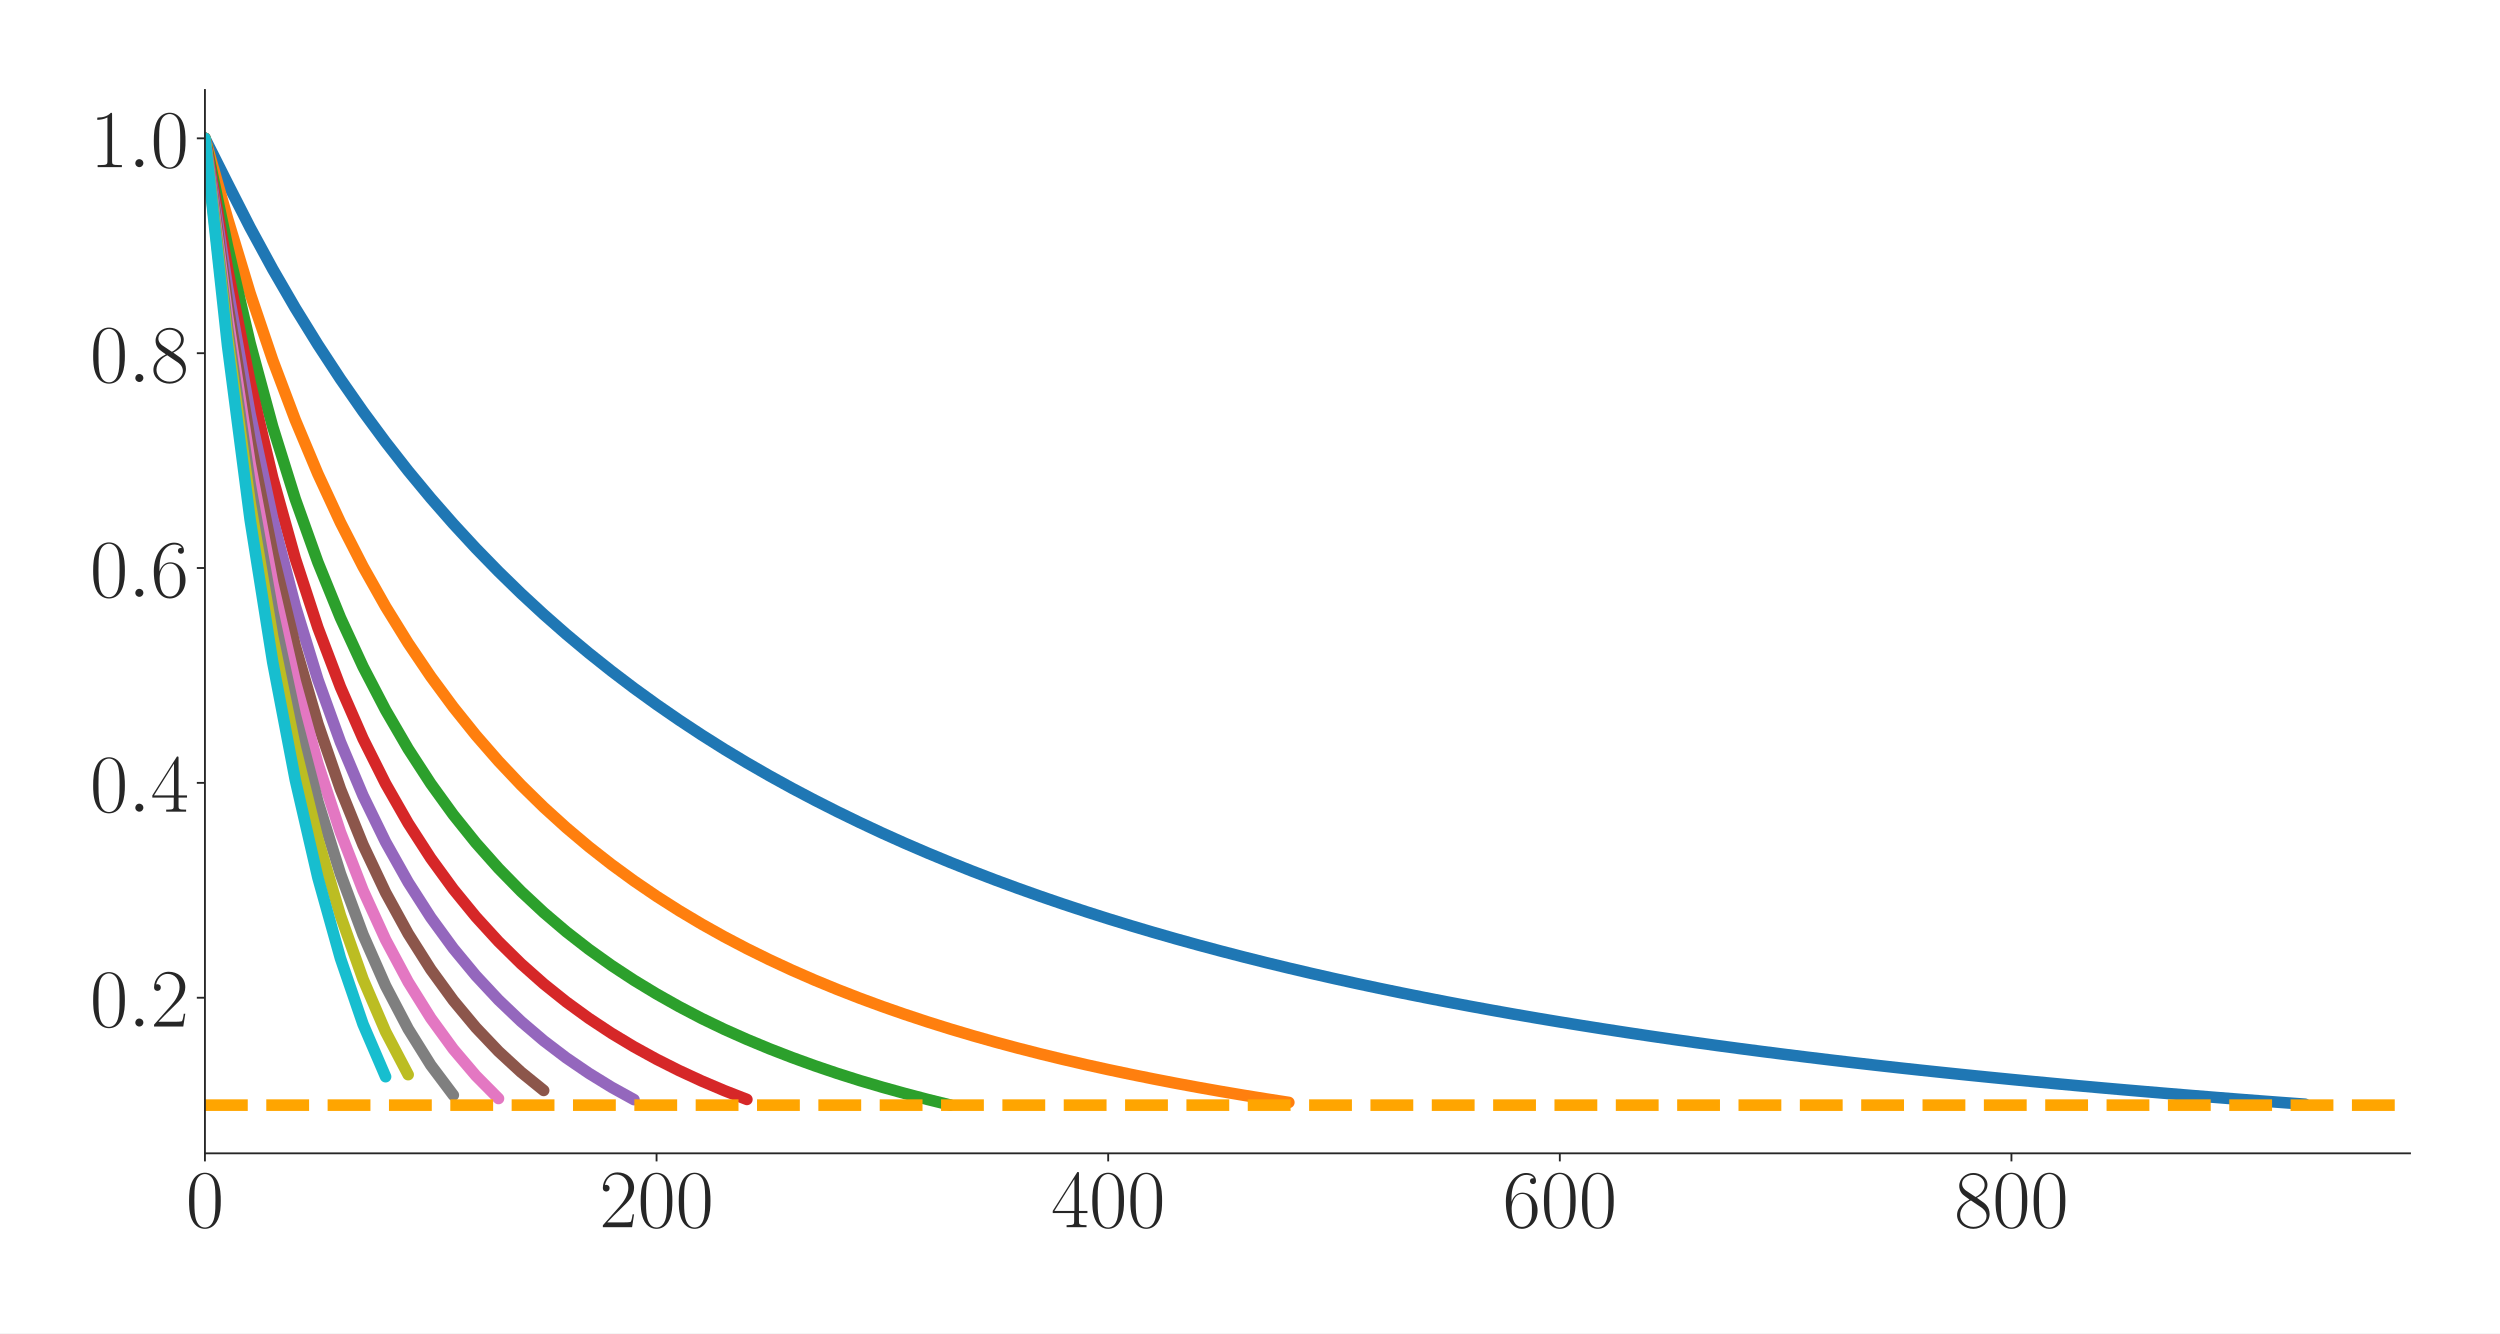
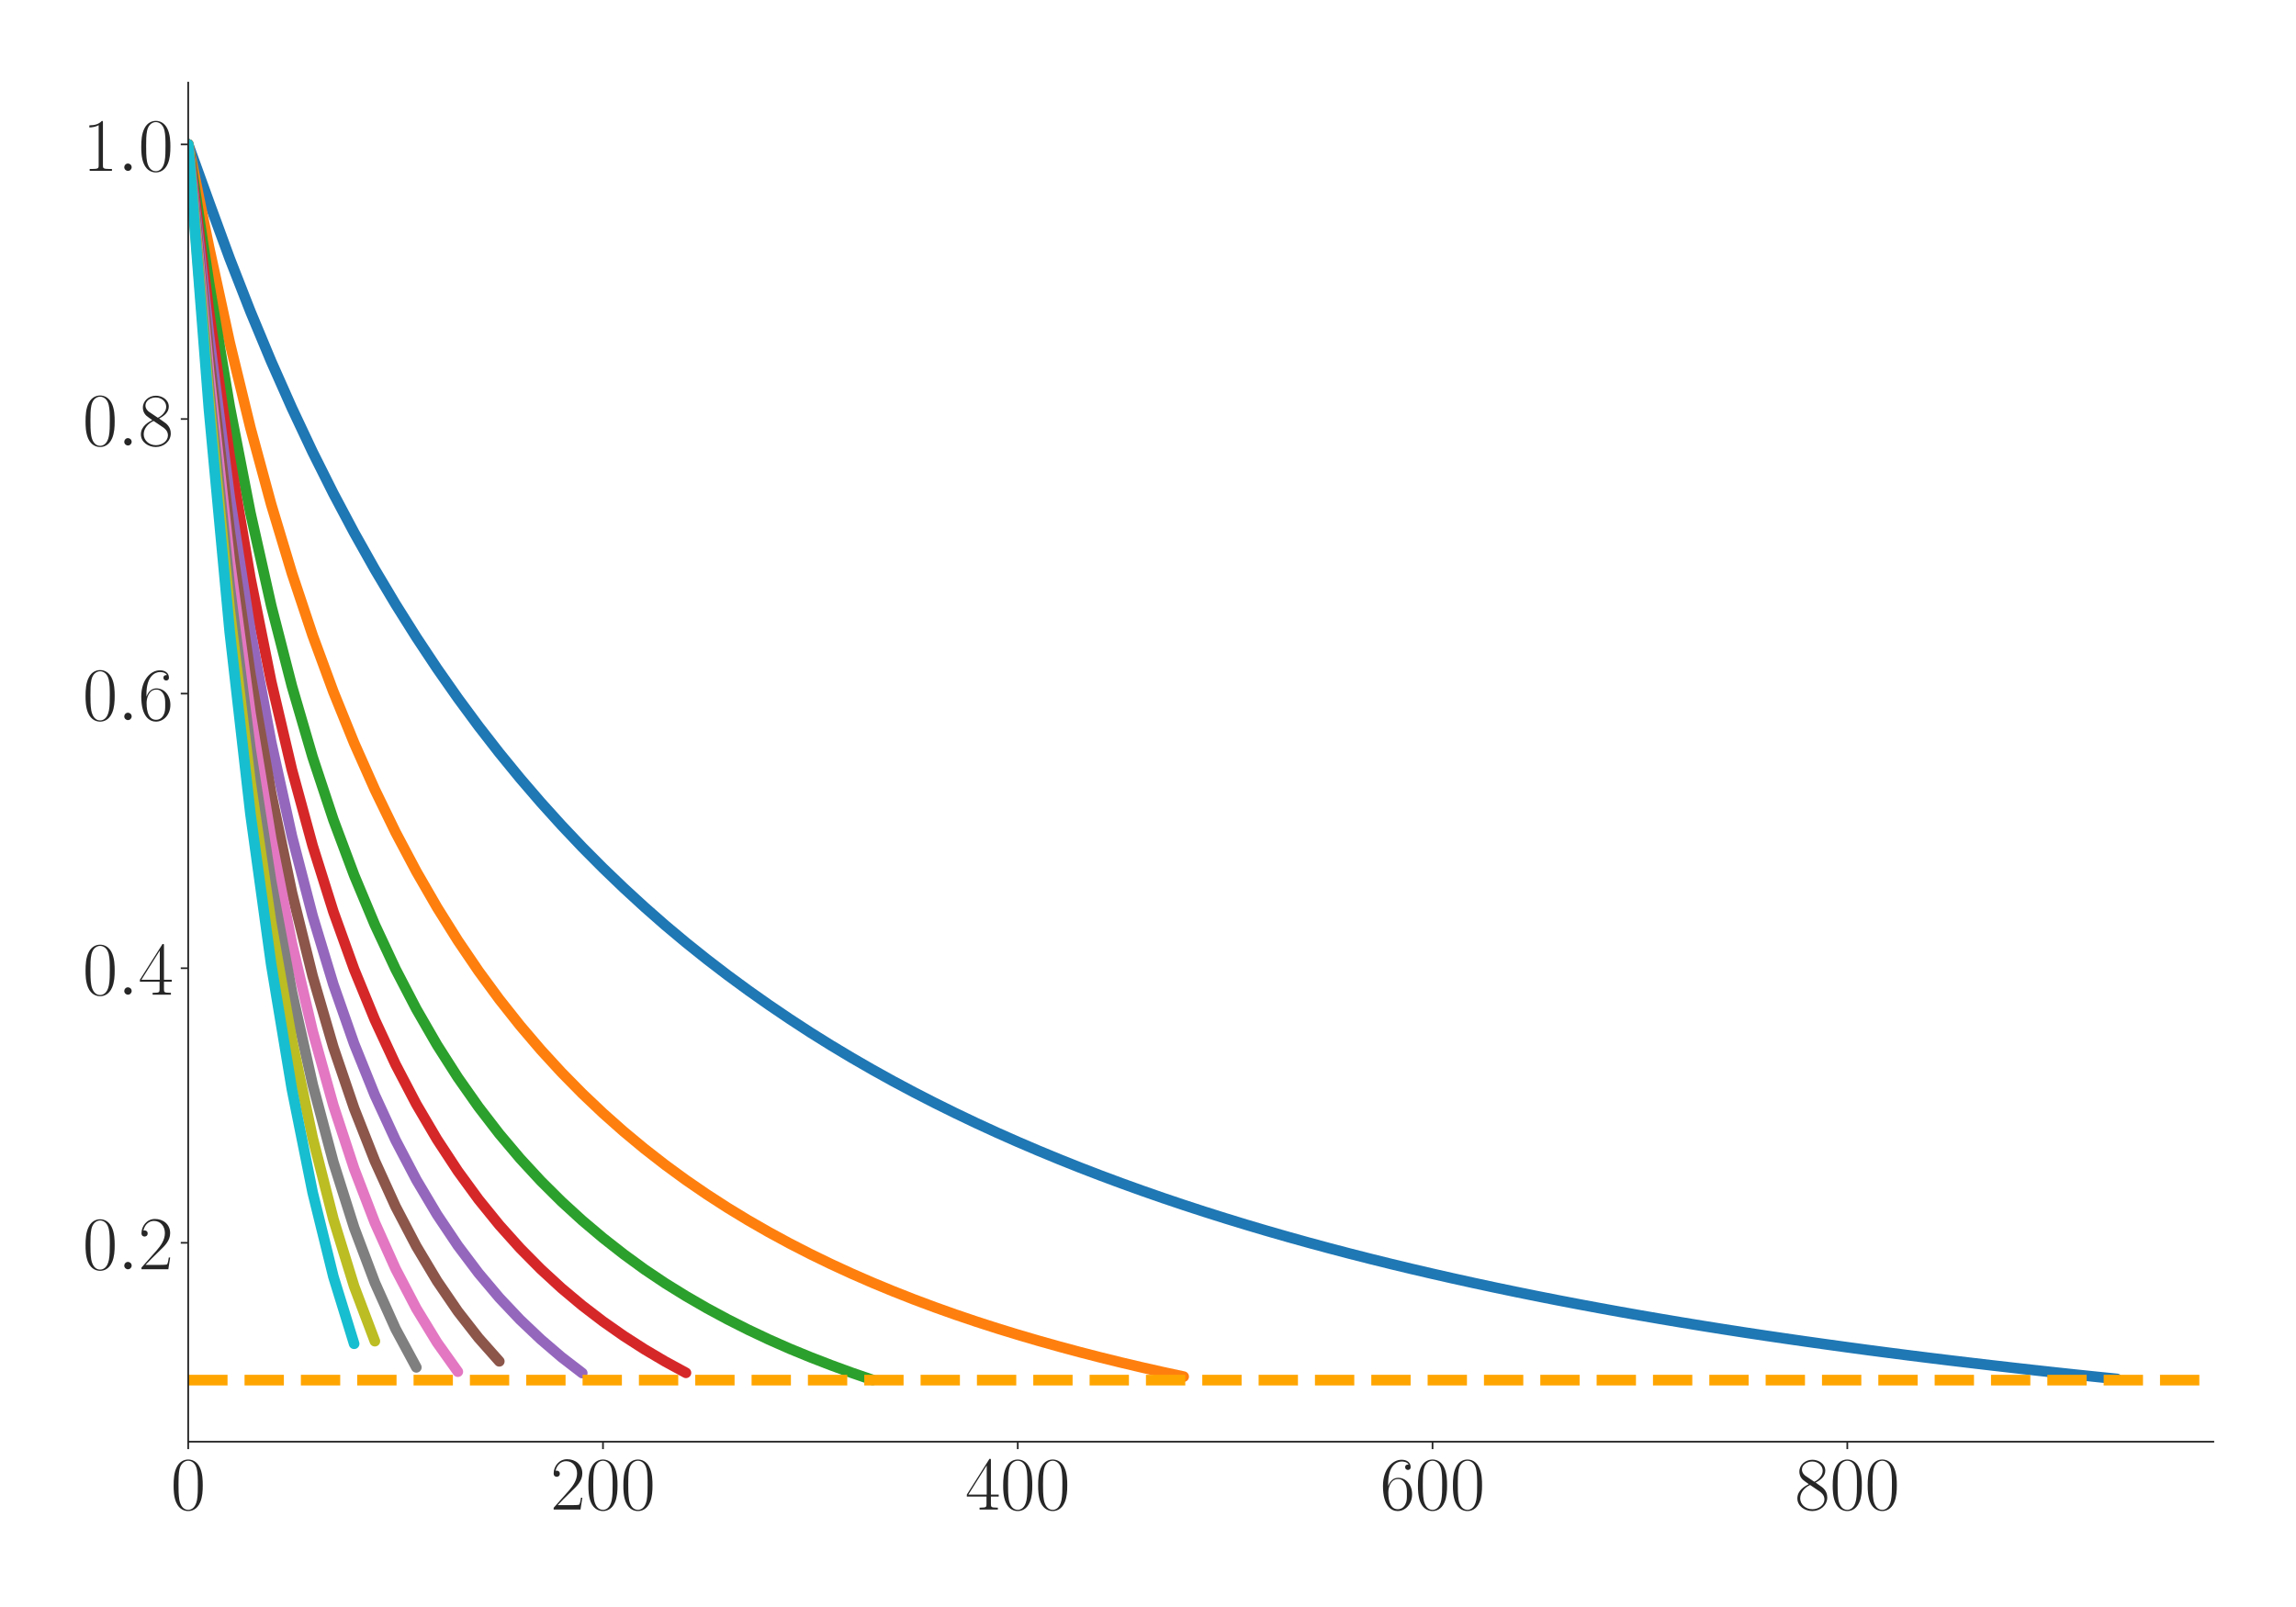
- <svg xmlns="http://www.w3.org/2000/svg" xmlns:xlink="http://www.w3.org/1999/xlink" width="1080pt" height="576pt" viewBox="0 0 1080 576" version="1.1">
+ <svg xmlns="http://www.w3.org/2000/svg" xmlns:xlink="http://www.w3.org/1999/xlink" width="1080pt" height="756pt" viewBox="0 0 1080 756" version="1.1">
  <defs>
    <style type="text/css">*{stroke-linejoin: round; stroke-linecap: butt}</style>
  </defs>
  <g id="figure_1">
    <g id="patch_1">
-       <path d="M 0 576  L 1080 576  L 1080 0  L 0 0  z " style="fill: #ffffff" />
+       <path d="M 0 756  L 1080 756  L 1080 0  L 0 0  z " style="fill: #ffffff" />
    </g>
    <g id="axes_1">
      <g id="patch_2">
-         <path d="M 88.532 498.237  L 1041.12 498.237  L 1041.12 38.88  L 88.532 38.88  z " style="fill: #ffffff" />
+         <path d="M 88.532 678.237  L 1041.12 678.237  L 1041.12 38.88  L 88.532 38.88  z " style="fill: #ffffff" />
      </g>
      <g id="matplotlib.axis_1">
        <g id="xtick_1">
          <g id="line2d_1">
            <defs>
-               <path id="m2176c550e4" d="M 0 0  L 0 3.5  " style="stroke: #262626; stroke-width: 0.8" />
+               <path id="m4e8176bb57" d="M 0 0  L 0 3.5  " style="stroke: #262626; stroke-width: 0.8" />
            </defs>
            <g>
-               <use xlink:href="#m2176c550e4" x="88.532" y="498.237" style="fill: #262626; stroke: #262626; stroke-width: 0.8" />
+               <use xlink:href="#m4e8176bb57" x="88.532" y="678.237" style="fill: #262626; stroke: #262626; stroke-width: 0.8" />
            </g>
          </g>
          <g id="text_1">
-             <g style="fill: #262626" transform="translate(80.30784 530.1439) scale(0.36 -0.36)">
+             <g style="fill: #262626" transform="translate(80.30784 710.1439) scale(0.36 -0.36)">
              <defs>
                <path id="CMR17-30" d="M 2688 2025  C 2688 2416 2682 3080 2413 3591  C 2176 4039 1798 4198 1466 4198  C 1158 4198 768 4058 525 3597  C 269 3118 243 2524 243 2025  C 243 1661 250 1106 448 619  C 723 -39 1216 -128 1466 -128  C 1760 -128 2208 -7 2470 600  C 2662 1042 2688 1559 2688 2025  z M 1466 -26  C 1056 -26 813 325 723 812  C 653 1188 653 1738 653 2096  C 653 2588 653 2997 736 3387  C 858 3929 1216 4096 1466 4096  C 1728 4096 2067 3923 2189 3400  C 2272 3036 2278 2607 2278 2096  C 2278 1680 2278 1169 2202 792  C 2067 95 1690 -26 1466 -26  z " transform="scale(0.015625)" />
              </defs>
              <use xlink:href="#CMR17-30" transform="scale(0.996264)" />
            </g>
          </g>
        </g>
        <g id="xtick_2">
          <g id="line2d_2">
            <g>
-               <use xlink:href="#m2176c550e4" x="283.635" y="498.237" style="fill: #262626; stroke: #262626; stroke-width: 0.8" />
+               <use xlink:href="#m4e8176bb57" x="283.635" y="678.237" style="fill: #262626; stroke: #262626; stroke-width: 0.8" />
            </g>
          </g>
          <g id="text_2">
-             <g style="fill: #262626" transform="translate(258.9618 530.1439) scale(0.36 -0.36)">
+             <g style="fill: #262626" transform="translate(258.9618 710.1439) scale(0.36 -0.36)">
              <defs>
                <path id="CMR17-32" d="M 2669 989  L 2554 989  C 2490 536 2438 459 2413 420  C 2381 369 1920 369 1830 369  L 602 369  C 832 619 1280 1072 1824 1597  C 2214 1967 2669 2402 2669 3035  C 2669 3790 2067 4224 1395 4224  C 691 4224 262 3604 262 3030  C 262 2780 448 2748 525 2748  C 589 2748 781 2787 781 3010  C 781 3207 614 3264 525 3264  C 486 3264 448 3258 422 3245  C 544 3790 915 4058 1306 4058  C 1862 4058 2227 3617 2227 3035  C 2227 2479 1901 2000 1536 1584  L 262 146  L 262 0  L 2515 0  L 2669 989  z " transform="scale(0.015625)" />
              </defs>
              <use xlink:href="#CMR17-32" transform="scale(0.996264)" />
              <use xlink:href="#CMR17-30" transform="translate(45.69048 0) scale(0.996264)" />
              <use xlink:href="#CMR17-30" transform="translate(91.38095 0) scale(0.996264)" />
            </g>
          </g>
        </g>
        <g id="xtick_3">
          <g id="line2d_3">
            <g>
-               <use xlink:href="#m2176c550e4" x="478.737" y="498.237" style="fill: #262626; stroke: #262626; stroke-width: 0.8" />
+               <use xlink:href="#m4e8176bb57" x="478.737" y="678.237" style="fill: #262626; stroke: #262626; stroke-width: 0.8" />
            </g>
          </g>
          <g id="text_3">
-             <g style="fill: #262626" transform="translate(454.0642 530.1439) scale(0.36 -0.36)">
+             <g style="fill: #262626" transform="translate(454.0642 710.1439) scale(0.36 -0.36)">
              <defs>
                <path id="CMR17-34" d="M 2150 4122  C 2150 4256 2144 4256 2029 4256  L 128 1254  L 128 1088  L 1779 1088  L 1779 457  C 1779 224 1766 160 1318 160  L 1197 160  L 1197 0  C 1402 0 1747 0 1965 0  C 2182 0 2528 0 2733 0  L 2733 160  L 2611 160  C 2163 160 2150 224 2150 457  L 2150 1088  L 2803 1088  L 2803 1254  L 2150 1254  L 2150 4122  z M 1798 3703  L 1798 1254  L 256 1254  L 1798 3703  z " transform="scale(0.015625)" />
              </defs>
              <use xlink:href="#CMR17-34" transform="scale(0.996264)" />
              <use xlink:href="#CMR17-30" transform="translate(45.69048 0) scale(0.996264)" />
              <use xlink:href="#CMR17-30" transform="translate(91.38095 0) scale(0.996264)" />
            </g>
          </g>
        </g>
        <g id="xtick_4">
          <g id="line2d_4">
            <g>
-               <use xlink:href="#m2176c550e4" x="673.84" y="498.237" style="fill: #262626; stroke: #262626; stroke-width: 0.8" />
+               <use xlink:href="#m4e8176bb57" x="673.84" y="678.237" style="fill: #262626; stroke: #262626; stroke-width: 0.8" />
            </g>
          </g>
          <g id="text_4">
-             <g style="fill: #262626" transform="translate(649.1667 530.1439) scale(0.36 -0.36)">
+             <g style="fill: #262626" transform="translate(649.1667 710.1439) scale(0.36 -0.36)">
              <defs>
                <path id="CMR17-36" d="M 678 2176  C 678 3690 1395 4032 1811 4032  C 1946 4032 2272 4009 2400 3776  C 2298 3776 2106 3776 2106 3553  C 2106 3381 2246 3323 2336 3323  C 2394 3323 2566 3348 2566 3560  C 2566 3954 2246 4179 1805 4179  C 1043 4179 243 3390 243 1984  C 243 253 966 -128 1478 -128  C 2099 -128 2688 427 2688 1283  C 2688 2081 2170 2662 1517 2662  C 1126 2662 838 2407 678 1960  L 678 2176  z M 1478 25  C 691 25 691 1200 691 1436  C 691 1896 909 2560 1504 2560  C 1613 2560 1926 2560 2138 2120  C 2253 1870 2253 1609 2253 1289  C 2253 944 2253 690 2118 434  C 1978 171 1773 25 1478 25  z " transform="scale(0.015625)" />
              </defs>
              <use xlink:href="#CMR17-36" transform="scale(0.996264)" />
              <use xlink:href="#CMR17-30" transform="translate(45.69048 0) scale(0.996264)" />
              <use xlink:href="#CMR17-30" transform="translate(91.38095 0) scale(0.996264)" />
            </g>
          </g>
        </g>
        <g id="xtick_5">
          <g id="line2d_5">
            <g>
-               <use xlink:href="#m2176c550e4" x="868.942" y="498.237" style="fill: #262626; stroke: #262626; stroke-width: 0.8" />
+               <use xlink:href="#m4e8176bb57" x="868.942" y="678.237" style="fill: #262626; stroke: #262626; stroke-width: 0.8" />
            </g>
          </g>
          <g id="text_5">
-             <g style="fill: #262626" transform="translate(844.2692 530.1439) scale(0.36 -0.36)">
+             <g style="fill: #262626" transform="translate(844.2692 710.1439) scale(0.36 -0.36)">
              <defs>
                <path id="CMR17-38" d="M 1741 2264  C 2144 2467 2554 2773 2554 3263  C 2554 3841 1990 4179 1472 4179  C 890 4179 378 3759 378 3180  C 378 3021 416 2747 666 2505  C 730 2442 998 2251 1171 2130  C 883 1983 211 1634 211 934  C 211 279 838 -128 1459 -128  C 2144 -128 2720 362 2720 1010  C 2720 1590 2330 1857 2074 2029  L 1741 2264  z M 902 2822  C 851 2854 595 3051 595 3351  C 595 3739 998 4032 1459 4032  C 1965 4032 2336 3676 2336 3262  C 2336 2669 1670 2331 1638 2331  C 1632 2331 1626 2331 1574 2370  L 902 2822  z M 2080 1519  C 2176 1449 2483 1240 2483 851  C 2483 381 2010 25 1472 25  C 890 25 448 438 448 940  C 448 1443 838 1862 1280 2060  L 2080 1519  z " transform="scale(0.015625)" />
              </defs>
              <use xlink:href="#CMR17-38" transform="scale(0.996264)" />
              <use xlink:href="#CMR17-30" transform="translate(45.69048 0) scale(0.996264)" />
              <use xlink:href="#CMR17-30" transform="translate(91.38095 0) scale(0.996264)" />
            </g>
          </g>
        </g>
      </g>
      <g id="matplotlib.axis_2">
        <g id="ytick_1">
          <g id="line2d_6">
            <defs>
-               <path id="m59df238f6d" d="M 0 0  L -3.5 0  " style="stroke: #262626; stroke-width: 0.8" />
+               <path id="m6e1fde79be" d="M 0 0  L -3.5 0  " style="stroke: #262626; stroke-width: 0.8" />
            </defs>
            <g>
-               <use xlink:href="#m59df238f6d" x="88.532" y="431.012" style="fill: #262626; stroke: #262626; stroke-width: 0.8" />
+               <use xlink:href="#m6e1fde79be" x="88.532" y="584.67" style="fill: #262626; stroke: #262626; stroke-width: 0.8" />
            </g>
          </g>
          <g id="text_6">
-             <g style="fill: #262626" transform="translate(38.88 443.4654) scale(0.36 -0.36)">
+             <g style="fill: #262626" transform="translate(38.88 597.1231) scale(0.36 -0.36)">
              <defs>
                <path id="CMMI12-3a" d="M 1178 307  C 1178 492 1024 619 870 619  C 685 619 557 466 557 313  C 557 128 710 0 864 0  C 1050 0 1178 153 1178 307  z " transform="scale(0.015625)" />
              </defs>
              <use xlink:href="#CMR17-30" transform="scale(0.996264)" />
              <use xlink:href="#CMMI12-3a" transform="translate(45.69048 0) scale(0.996264)" />
              <use xlink:href="#CMR17-32" transform="translate(72.78765 0) scale(0.996264)" />
            </g>
          </g>
        </g>
        <g id="ytick_2">
          <g id="line2d_7">
            <g>
-               <use xlink:href="#m59df238f6d" x="88.532" y="338.199" style="fill: #262626; stroke: #262626; stroke-width: 0.8" />
+               <use xlink:href="#m6e1fde79be" x="88.532" y="455.488" style="fill: #262626; stroke: #262626; stroke-width: 0.8" />
            </g>
          </g>
          <g id="text_7">
-             <g style="fill: #262626" transform="translate(38.88 350.6523) scale(0.36 -0.36)">
+             <g style="fill: #262626" transform="translate(38.88 467.9411) scale(0.36 -0.36)">
              <use xlink:href="#CMR17-30" transform="scale(0.996264)" />
              <use xlink:href="#CMMI12-3a" transform="translate(45.69048 0) scale(0.996264)" />
              <use xlink:href="#CMR17-34" transform="translate(72.78765 0) scale(0.996264)" />
            </g>
          </g>
        </g>
        <g id="ytick_3">
          <g id="line2d_8">
            <g>
-               <use xlink:href="#m59df238f6d" x="88.532" y="245.386" style="fill: #262626; stroke: #262626; stroke-width: 0.8" />
+               <use xlink:href="#m6e1fde79be" x="88.532" y="326.306" style="fill: #262626; stroke: #262626; stroke-width: 0.8" />
            </g>
          </g>
          <g id="text_8">
-             <g style="fill: #262626" transform="translate(38.88 257.8393) scale(0.36 -0.36)">
+             <g style="fill: #262626" transform="translate(38.88 338.759) scale(0.36 -0.36)">
              <use xlink:href="#CMR17-30" transform="scale(0.996264)" />
              <use xlink:href="#CMMI12-3a" transform="translate(45.69048 0) scale(0.996264)" />
              <use xlink:href="#CMR17-36" transform="translate(72.78765 0) scale(0.996264)" />
            </g>
          </g>
        </g>
        <g id="ytick_4">
          <g id="line2d_9">
            <g>
-               <use xlink:href="#m59df238f6d" x="88.532" y="152.573" style="fill: #262626; stroke: #262626; stroke-width: 0.8" />
+               <use xlink:href="#m6e1fde79be" x="88.532" y="197.124" style="fill: #262626; stroke: #262626; stroke-width: 0.8" />
            </g>
          </g>
          <g id="text_9">
-             <g style="fill: #262626" transform="translate(38.88 165.0262) scale(0.36 -0.36)">
+             <g style="fill: #262626" transform="translate(38.88 209.577) scale(0.36 -0.36)">
              <use xlink:href="#CMR17-30" transform="scale(0.996264)" />
              <use xlink:href="#CMMI12-3a" transform="translate(45.69048 0) scale(0.996264)" />
              <use xlink:href="#CMR17-38" transform="translate(72.78765 0) scale(0.996264)" />
            </g>
          </g>
        </g>
        <g id="ytick_5">
          <g id="line2d_10">
            <g>
-               <use xlink:href="#m59df238f6d" x="88.532" y="59.76" style="fill: #262626; stroke: #262626; stroke-width: 0.8" />
+               <use xlink:href="#m6e1fde79be" x="88.532" y="67.942" style="fill: #262626; stroke: #262626; stroke-width: 0.8" />
            </g>
          </g>
          <g id="text_10">
-             <g style="fill: #262626" transform="translate(38.88 72.21318) scale(0.36 -0.36)">
+             <g style="fill: #262626" transform="translate(38.88 80.39499) scale(0.36 -0.36)">
              <defs>
                <path id="CMR17-31" d="M 1702 4058  C 1702 4192 1696 4192 1606 4192  C 1357 3916 979 3827 621 3827  C 602 3827 570 3827 563 3808  C 557 3795 557 3782 557 3648  C 755 3648 1088 3686 1344 3839  L 1344 461  C 1344 236 1331 160 781 160  L 589 160  L 589 0  C 896 0 1216 0 1523 0  C 1830 0 2150 0 2458 0  L 2458 160  L 2266 160  C 1715 160 1702 230 1702 458  L 1702 4058  z " transform="scale(0.015625)" />
              </defs>
              <use xlink:href="#CMR17-31" transform="scale(0.996264)" />
              <use xlink:href="#CMMI12-3a" transform="translate(45.69048 0) scale(0.996264)" />
              <use xlink:href="#CMR17-30" transform="translate(72.78765 0) scale(0.996264)" />
            </g>
          </g>
        </g>
      </g>
      <g id="line2d_11">
-         <path d="M 88.532 59.76  L 98.287 79.186  L 108.042 98.316  L 117.797 116.243  L 127.553 133.082  L 137.308 148.874  L 147.063 163.754  L 156.818 177.748  L 166.573 190.953  L 176.328 203.422  L 186.083 215.192  L 195.838 226.333  L 205.594 236.891  L 215.349 246.898  L 225.104 256.397  L 234.859 265.412  L 244.614 273.98  L 254.369 282.128  L 264.124 289.889  L 273.879 297.295  L 283.635 304.347  L 293.39 311.079  L 303.145 317.516  L 312.9 323.673  L 322.655 329.539  L 332.41 335.148  L 342.165 340.518  L 351.92 345.663  L 361.676 350.602  L 371.431 355.351  L 381.186 359.924  L 390.941 364.297  L 400.696 368.497  L 410.451 372.536  L 420.206 376.421  L 429.961 380.157  L 439.717 383.754  L 449.472 387.22  L 459.227 390.565  L 468.982 393.789  L 478.737 396.894  L 488.492 399.891  L 498.247 402.787  L 508.002 405.586  L 517.758 408.285  L 527.513 410.895  L 537.268 413.42  L 547.023 415.865  L 556.778 418.226  L 566.533 420.512  L 576.288 422.726  L 586.043 424.872  L 595.799 426.951  L 605.554 428.966  L 615.309 430.919  L 625.064 432.814  L 634.819 434.653  L 644.574 436.437  L 654.329 438.169  L 664.084 439.85  L 673.84 441.483  L 683.595 443.07  L 693.35 444.614  L 703.105 446.115  L 712.86 447.575  L 722.615 448.995  L 732.37 450.376  L 742.125 451.719  L 751.881 453.025  L 761.636 454.297  L 771.391 455.537  L 781.146 456.746  L 790.901 457.925  L 800.656 459.074  L 810.411 460.191  L 820.166 461.278  L 829.922 462.335  L 839.677 463.362  L 849.432 464.37  L 859.187 465.355  L 868.942 466.319  L 878.697 467.264  L 888.452 468.183  L 898.207 469.079  L 907.963 469.953  L 917.718 470.805  L 927.473 471.64  L 937.228 472.458  L 946.983 473.261  L 956.738 474.048  L 966.493 474.819  L 976.248 475.568  L 986.004 476.298  L 995.759 477.01  " clip-path="url(#pe91ea92eae)" style="fill: none; stroke: #1f77b4; stroke-width: 5; stroke-linecap: round" />
+         <path d="M 88.532 67.942  L 98.287 94.981  L 108.042 121.606  L 117.797 146.558  L 127.553 169.996  L 137.308 191.976  L 147.063 212.686  L 156.818 232.164  L 166.573 250.543  L 176.328 267.898  L 186.083 284.281  L 195.838 299.787  L 205.594 314.482  L 215.349 328.411  L 225.104 341.631  L 234.859 354.179  L 244.614 366.104  L 254.369 377.445  L 264.124 388.247  L 273.879 398.555  L 283.635 408.371  L 293.39 417.741  L 303.145 426.7  L 312.9 435.27  L 322.655 443.435  L 332.41 451.242  L 342.165 458.715  L 351.92 465.877  L 361.676 472.751  L 371.431 479.36  L 381.186 485.725  L 390.941 491.812  L 400.696 497.658  L 410.451 503.279  L 420.206 508.688  L 429.961 513.888  L 439.717 518.893  L 449.472 523.718  L 459.227 528.374  L 468.982 532.861  L 478.737 537.182  L 488.492 541.354  L 498.247 545.385  L 508.002 549.281  L 517.758 553.037  L 527.513 556.669  L 537.268 560.184  L 547.023 563.587  L 556.778 566.873  L 566.533 570.055  L 576.288 573.136  L 586.043 576.124  L 595.799 579.018  L 605.554 581.822  L 615.309 584.541  L 625.064 587.178  L 634.819 589.737  L 644.574 592.22  L 654.329 594.631  L 664.084 596.971  L 673.84 599.243  L 683.595 601.453  L 693.35 603.601  L 703.105 605.691  L 712.86 607.724  L 722.615 609.7  L 732.37 611.622  L 742.125 613.491  L 751.881 615.309  L 761.636 617.079  L 771.391 618.805  L 781.146 620.487  L 790.901 622.128  L 800.656 623.728  L 810.411 625.283  L 820.166 626.796  L 829.922 628.267  L 839.677 629.696  L 849.432 631.099  L 859.187 632.47  L 868.942 633.812  L 878.697 635.127  L 888.452 636.406  L 898.207 637.653  L 907.963 638.869  L 917.718 640.056  L 927.473 641.217  L 937.228 642.357  L 946.983 643.473  L 956.738 644.569  L 966.493 645.643  L 976.248 646.685  L 986.004 647.701  L 995.759 648.692  " clip-path="url(#pd755dc5201)" style="fill: none; stroke: #1f77b4; stroke-width: 5; stroke-linecap: round" />
      </g>
      <g id="line2d_12">
-         <path d="M 88.532 59.76  L 98.287 94.355  L 108.042 126.691  L 117.797 155.549  L 127.553 181.416  L 137.308 204.684  L 147.063 225.719  L 156.818 244.762  L 166.573 262.073  L 176.328 277.845  L 186.083 292.275  L 195.838 305.493  L 205.594 317.646  L 215.349 328.835  L 225.104 339.16  L 234.859 348.712  L 244.614 357.558  L 254.369 365.78  L 264.124 373.424  L 273.879 380.547  L 283.635 387.198  L 293.39 393.414  L 303.145 399.23  L 312.9 404.687  L 322.655 409.807  L 332.41 414.615  L 342.165 419.145  L 351.92 423.411  L 361.676 427.43  L 371.431 431.232  L 381.186 434.828  L 390.941 438.231  L 400.696 441.457  L 410.451 444.515  L 420.206 447.416  L 429.961 450.174  L 439.717 452.795  L 449.472 455.288  L 459.227 457.66  L 468.982 459.919  L 478.737 462.069  L 488.492 464.124  L 498.247 466.091  L 508.002 467.978  L 517.758 469.779  L 527.513 471.502  L 537.268 473.152  L 547.023 474.729  L 556.778 476.237  " clip-path="url(#pe91ea92eae)" style="fill: none; stroke: #ff7f0e; stroke-width: 5; stroke-linecap: round" />
+         <path d="M 88.532 67.942  L 98.287 116.094  L 108.042 161.1  L 117.797 201.266  L 127.553 237.269  L 137.308 269.655  L 147.063 298.932  L 156.818 325.437  L 166.573 349.532  L 176.328 371.484  L 186.083 391.569  L 195.838 409.966  L 205.594 426.881  L 215.349 442.455  L 225.104 456.825  L 234.859 470.12  L 244.614 482.433  L 254.369 493.876  L 264.124 504.516  L 273.879 514.43  L 283.635 523.686  L 293.39 532.338  L 303.145 540.433  L 312.9 548.029  L 322.655 555.156  L 332.41 561.848  L 342.165 568.152  L 351.92 574.09  L 361.676 579.685  L 371.431 584.976  L 381.186 589.98  L 390.941 594.717  L 400.696 599.207  L 410.451 603.464  L 420.206 607.502  L 429.961 611.34  L 439.717 614.989  L 449.472 618.458  L 459.227 621.76  L 468.982 624.904  L 478.737 627.897  L 488.492 630.757  L 498.247 633.495  L 508.002 636.121  L 517.758 638.628  L 527.513 641.025  L 537.268 643.322  L 547.023 645.517  L 556.778 647.616  " clip-path="url(#pd755dc5201)" style="fill: none; stroke: #ff7f0e; stroke-width: 5; stroke-linecap: round" />
      </g>
      <g id="line2d_13">
-         <path d="M 88.532 59.76  L 98.287 106.399  L 108.042 148.269  L 117.797 184.315  L 127.553 215.575  L 137.308 242.859  L 147.063 266.871  L 156.818 288.012  L 166.573 306.753  L 176.328 323.526  L 186.083 338.523  L 195.838 352  L 205.594 364.148  L 215.349 375.127  L 225.104 385.095  L 234.859 394.19  L 244.614 402.495  L 254.369 410.087  L 264.124 417.057  L 273.879 423.467  L 283.635 429.382  L 293.39 434.875  L 303.145 439.984  L 312.9 444.683  L 322.655 449.022  L 332.41 453.074  L 342.165 456.853  L 351.92 460.393  L 361.676 463.704  L 371.431 466.798  L 381.186 469.676  L 390.941 472.386  L 400.696 474.953  L 410.451 477.357  " clip-path="url(#pe91ea92eae)" style="fill: none; stroke: #2ca02c; stroke-width: 5; stroke-linecap: round" />
+         <path d="M 88.532 67.942  L 98.287 132.856  L 108.042 191.133  L 117.797 241.303  L 127.553 284.813  L 137.308 322.788  L 147.063 356.21  L 156.818 385.635  L 166.573 411.719  L 176.328 435.066  L 186.083 455.939  L 195.838 474.697  L 205.594 491.605  L 215.349 506.886  L 225.104 520.76  L 234.859 533.418  L 244.614 544.978  L 254.369 555.546  L 264.124 565.246  L 273.879 574.169  L 283.635 582.402  L 293.39 590.046  L 303.145 597.158  L 312.9 603.698  L 322.655 609.737  L 332.41 615.377  L 342.165 620.636  L 351.92 625.564  L 361.676 630.172  L 371.431 634.479  L 381.186 638.485  L 390.941 642.256  L 400.696 645.829  L 410.451 649.176  " clip-path="url(#pd755dc5201)" style="fill: none; stroke: #2ca02c; stroke-width: 5; stroke-linecap: round" />
      </g>
      <g id="line2d_14">
-         <path d="M 88.532 59.76  L 98.287 116.106  L 108.042 165.188  L 117.797 206.376  L 127.553 241.269  L 137.308 271.108  L 147.063 296.812  L 156.818 319.098  L 166.573 338.566  L 176.328 355.657  L 186.083 370.758  L 195.838 384.159  L 205.594 396.079  L 215.349 406.751  L 225.104 416.356  L 234.859 425.004  L 244.614 432.819  L 254.369 439.906  L 264.124 446.352  L 273.879 452.225  L 283.635 457.587  L 293.39 462.497  L 303.145 467.002  L 312.9 471.142  L 322.655 474.951  " clip-path="url(#pe91ea92eae)" style="fill: none; stroke: #d62728; stroke-width: 5; stroke-linecap: round" />
+         <path d="M 88.532 67.942  L 98.287 146.367  L 108.042 214.682  L 117.797 272.01  L 127.553 320.575  L 137.308 362.107  L 147.063 397.883  L 156.818 428.902  L 166.573 455.999  L 176.328 479.786  L 186.083 500.806  L 195.838 519.457  L 205.594 536.048  L 215.349 550.903  L 225.104 564.271  L 234.859 576.308  L 244.614 587.184  L 254.369 597.049  L 264.124 606.021  L 273.879 614.194  L 283.635 621.659  L 293.39 628.492  L 303.145 634.763  L 312.9 640.525  L 322.655 645.826  " clip-path="url(#pd755dc5201)" style="fill: none; stroke: #d62728; stroke-width: 5; stroke-linecap: round" />
      </g>
      <g id="line2d_15">
-         <path d="M 88.532 59.76  L 98.287 124.073  L 108.042 178.89  L 117.797 224.079  L 127.553 261.77  L 137.308 293.545  L 147.063 320.557  L 156.818 343.716  L 166.573 363.735  L 176.328 381.122  L 186.083 396.333  L 195.838 409.704  L 205.594 421.496  L 215.349 431.954  L 225.104 441.261  L 234.859 449.577  L 244.614 456.993  L 254.369 463.642  L 264.124 469.648  L 273.879 475.037  " clip-path="url(#pe91ea92eae)" style="fill: none; stroke: #9467bd; stroke-width: 5; stroke-linecap: round" />
+         <path d="M 88.532 67.942  L 98.287 157.456  L 108.042 233.753  L 117.797 296.65  L 127.553 349.11  L 137.308 393.336  L 147.063 430.932  L 156.818 463.166  L 166.573 491.03  L 176.328 515.23  L 186.083 536.402  L 195.838 555.012  L 205.594 571.425  L 215.349 585.981  L 225.104 598.935  L 234.859 610.51  L 244.614 620.832  L 254.369 630.086  L 264.124 638.445  L 273.879 645.947  " clip-path="url(#pd755dc5201)" style="fill: none; stroke: #9467bd; stroke-width: 5; stroke-linecap: round" />
      </g>
      <g id="line2d_16">
-         <path d="M 88.532 59.76  L 98.287 130.716  L 108.042 190.328  L 117.797 238.931  L 127.553 279.072  L 137.308 312.612  L 147.063 340.883  L 156.818 364.96  L 166.573 385.575  L 176.328 403.36  L 186.083 418.779  L 195.838 432.188  L 205.594 443.912  L 215.349 454.179  L 225.104 463.169  L 234.859 471.068  " clip-path="url(#pe91ea92eae)" style="fill: none; stroke: #8c564b; stroke-width: 5; stroke-linecap: round" />
+         <path d="M 88.532 67.942  L 98.287 166.702  L 108.042 249.674  L 117.797 317.322  L 127.553 373.191  L 137.308 419.874  L 147.063 459.224  L 156.818 492.735  L 166.573 521.428  L 176.328 546.182  L 186.083 567.643  L 195.838 586.306  L 205.594 602.625  L 215.349 616.915  L 225.104 629.428  L 234.859 640.422  " clip-path="url(#pd755dc5201)" style="fill: none; stroke: #8c564b; stroke-width: 5; stroke-linecap: round" />
      </g>
      <g id="line2d_17">
-         <path d="M 88.532 59.76  L 98.287 136.352  L 108.042 200.182  L 117.797 251.937  L 127.553 294.46  L 137.308 329.827  L 147.063 359.504  L 156.818 384.604  L 166.573 405.96  L 176.328 424.207  L 186.083 439.827  L 195.838 453.236  L 205.594 464.717  L 215.349 474.566  " clip-path="url(#pe91ea92eae)" style="fill: none; stroke: #e377c2; stroke-width: 5; stroke-linecap: round" />
+         <path d="M 88.532 67.942  L 98.287 174.547  L 108.042 263.389  L 117.797 335.424  L 127.553 394.609  L 137.308 443.835  L 147.063 485.141  L 156.818 520.077  L 166.573 549.801  L 176.328 575.199  L 186.083 596.939  L 195.838 615.602  L 205.594 631.582  L 215.349 645.29  " clip-path="url(#pd755dc5201)" style="fill: none; stroke: #e377c2; stroke-width: 5; stroke-linecap: round" />
      </g>
      <g id="line2d_18">
-         <path d="M 88.532 59.76  L 98.287 141.224  L 108.042 208.937  L 117.797 263.797  L 127.553 308.862  L 137.308 346.234  L 147.063 377.472  L 156.818 403.764  L 166.573 425.894  L 176.328 444.483  L 186.083 460.122  L 195.838 473.106  " clip-path="url(#pe91ea92eae)" style="fill: none; stroke: #7f7f7f; stroke-width: 5; stroke-linecap: round" />
+         <path d="M 88.532 67.942  L 98.287 181.328  L 108.042 275.574  L 117.797 351.932  L 127.553 414.654  L 137.308 466.671  L 147.063 510.151  L 156.818 546.745  L 166.573 577.546  L 176.328 603.419  L 186.083 625.186  L 195.838 643.258  " clip-path="url(#pd755dc5201)" style="fill: none; stroke: #7f7f7f; stroke-width: 5; stroke-linecap: round" />
      </g>
      <g id="line2d_19">
-         <path d="M 88.532 59.76  L 98.287 145.508  L 108.042 216.94  L 117.797 275.019  L 127.553 322.818  L 137.308 362.476  L 147.063 395.512  L 156.818 422.987  L 166.573 445.692  L 176.328 464.256  " clip-path="url(#pe91ea92eae)" style="fill: none; stroke: #bcbd22; stroke-width: 5; stroke-linecap: round" />
+         <path d="M 88.532 67.942  L 98.287 187.29  L 108.042 286.713  L 117.797 367.551  L 127.553 434.08  L 137.308 489.278  L 147.063 535.259  L 156.818 573.5  L 166.573 605.102  L 176.328 630.941  " clip-path="url(#pd755dc5201)" style="fill: none; stroke: #bcbd22; stroke-width: 5; stroke-linecap: round" />
      </g>
      <g id="line2d_20">
-         <path d="M 88.532 59.76  L 98.287 149.352  L 108.042 224.483  L 117.797 286.006  L 127.553 336.893  L 137.308 379.1  L 147.063 413.977  L 156.818 442.428  L 166.573 465.133  " clip-path="url(#pe91ea92eae)" style="fill: none; stroke: #17becf; stroke-width: 5; stroke-linecap: round" />
+         <path d="M 88.532 67.942  L 98.287 192.641  L 108.042 297.212  L 117.797 382.843  L 127.553 453.67  L 137.308 512.416  L 147.063 560.96  L 156.818 600.559  L 166.573 632.161  " clip-path="url(#pd755dc5201)" style="fill: none; stroke: #17becf; stroke-width: 5; stroke-linecap: round" />
      </g>
      <g id="line2d_21">
-         <path d="M 88.532 477.419  L 1041.12 477.419  " clip-path="url(#pe91ea92eae)" style="fill: none; stroke-dasharray: 18.5,8; stroke-dashoffset: 0; stroke: #ffa500; stroke-width: 5" />
+         <path d="M 88.532 649.261  L 1041.12 649.261  " clip-path="url(#pd755dc5201)" style="fill: none; stroke-dasharray: 18.5,8; stroke-dashoffset: 0; stroke: #ffa500; stroke-width: 5" />
      </g>
      <g id="patch_3">
-         <path d="M 88.532 498.237  L 88.532 38.88  " style="fill: none; stroke: #262626; stroke-width: 0.8; stroke-linejoin: miter; stroke-linecap: square" />
+         <path d="M 88.532 678.237  L 88.532 38.88  " style="fill: none; stroke: #262626; stroke-width: 0.8; stroke-linejoin: miter; stroke-linecap: square" />
      </g>
      <g id="patch_4">
-         <path d="M 88.532 498.237  L 1041.12 498.237  " style="fill: none; stroke: #262626; stroke-width: 0.8; stroke-linejoin: miter; stroke-linecap: square" />
+         <path d="M 88.532 678.237  L 1041.12 678.237  " style="fill: none; stroke: #262626; stroke-width: 0.8; stroke-linejoin: miter; stroke-linecap: square" />
      </g>
    </g>
  </g>
  <defs>
-     <clipPath id="pe91ea92eae">
-       <rect x="88.532" y="38.88" width="952.588" height="459.357" />
+     <clipPath id="pd755dc5201">
+       <rect x="88.532" y="38.88" width="952.588" height="639.357" />
    </clipPath>
  </defs>
</svg>
